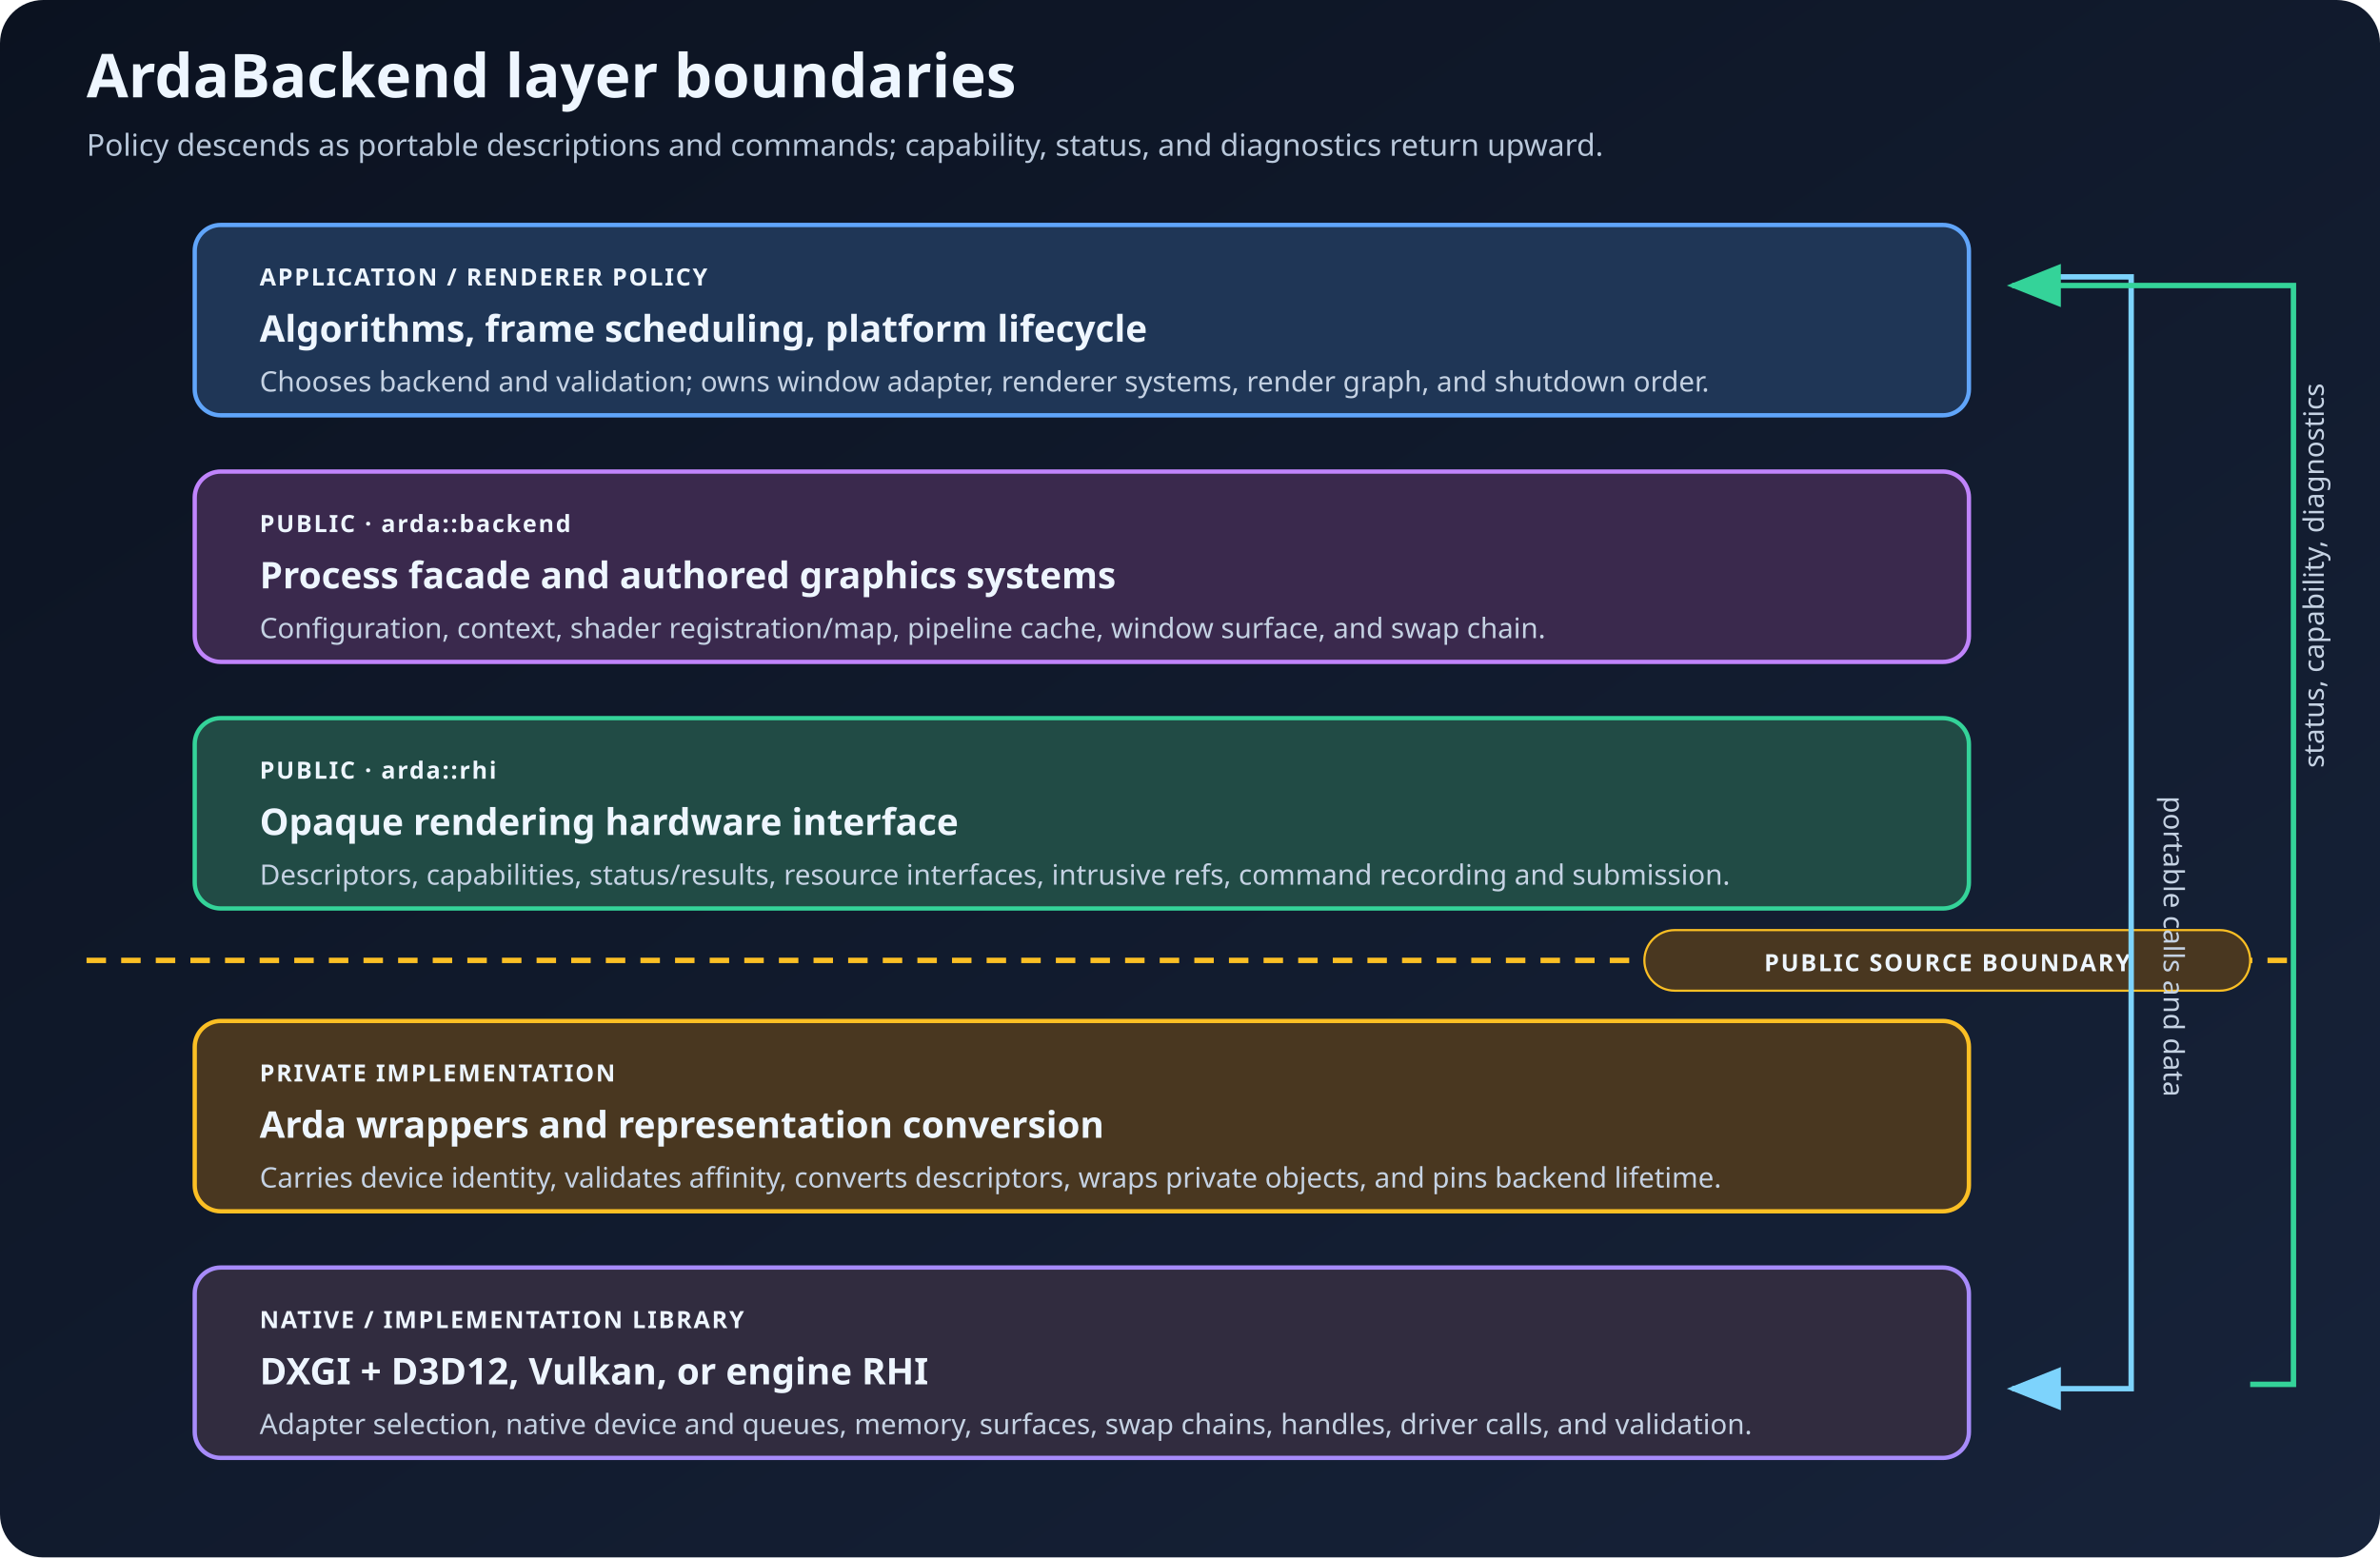
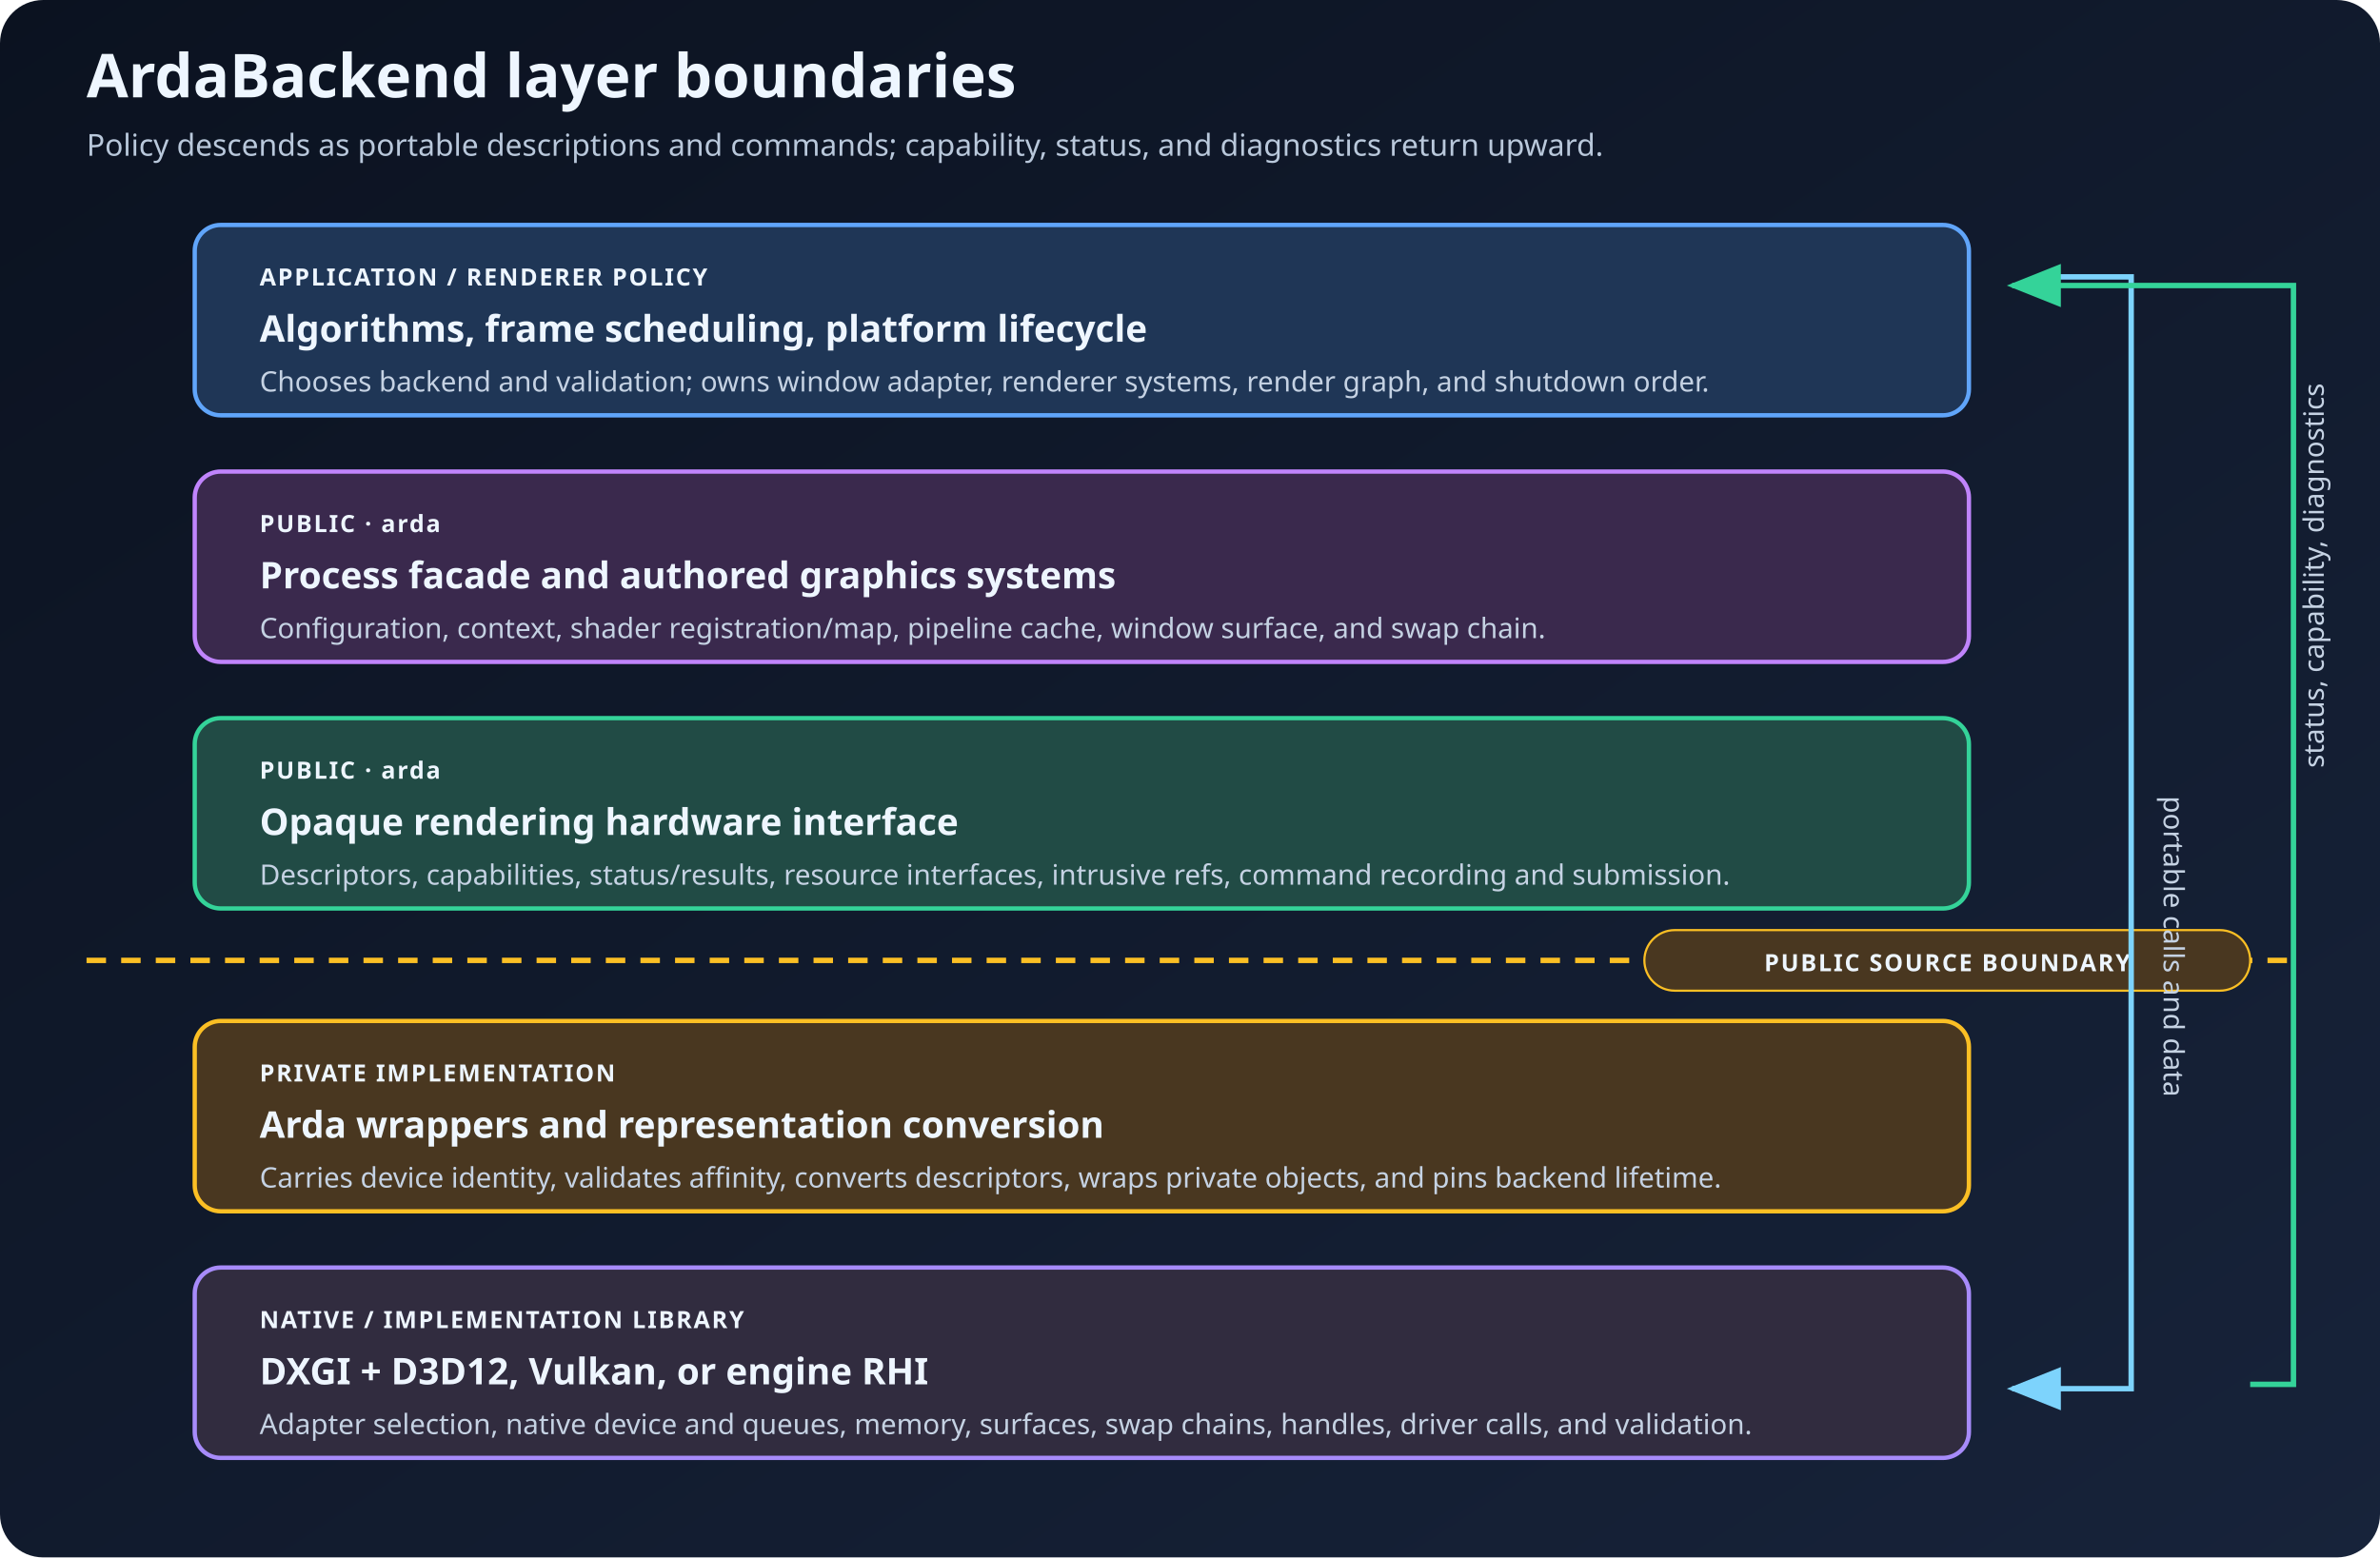
<svg xmlns="http://www.w3.org/2000/svg" width="1100" height="720" viewBox="0 0 1100 720" role="img" aria-labelledby="title desc">
  <defs>
    <linearGradient id="background" x1="0" y1="0" x2="1" y2="1">
      <stop offset="0" stop-color="#0b1220" />
      <stop offset="1" stop-color="#17233a" />
    </linearGradient>
    <marker id="down" markerWidth="10" markerHeight="8" refX="9" refY="4" orient="auto">
      <path d="M0 0 L10 4 L0 8 Z" fill="#7dd3fc" />
    </marker>
    <marker id="up" markerWidth="10" markerHeight="8" refX="9" refY="4" orient="auto">
      <path d="M0 0 L10 4 L0 8 Z" fill="#34d399" />
    </marker>
    <style>
      .title{font:700 28px system-ui,sans-serif;fill:#eef6ff}
      .subtitle{font:14px system-ui,sans-serif;fill:#b9c8db}
      .layer{rx:12;stroke-width:2}
      .policy{fill:#1f3656;stroke:#60a5fa}
      .backend{fill:#3a294d;stroke:#c084fc}
      .rhi{fill:#214b45;stroke:#34d399}
      .private{fill:#493720;stroke:#fbbf24}
      .native{fill:#312c3f;stroke:#a78bfa}
      .label{font:700 17px system-ui,sans-serif;fill:#eef6ff}
      .body{font:13px system-ui,sans-serif;fill:#c5d2e3}
      .tag{font:700 11px system-ui,sans-serif;fill:#eef6ff;letter-spacing:.8px}
      .boundary{stroke:#fbbf24;stroke-width:2.5;stroke-dasharray:9 7}
      .call{fill:none;stroke:#7dd3fc;stroke-width:2.5;marker-end:url(#down)}
      .result{fill:none;stroke:#34d399;stroke-width:2.5;marker-end:url(#up)}
    </style>
  </defs>
  <rect width="1100" height="720" rx="20" fill="url(#background)" />
  <text x="40" y="45" class="title">ArdaBackend layer boundaries</text>
  <text x="40" y="72" class="subtitle">Policy descends as portable descriptions and commands; capability, status, and diagnostics return upward.</text>
  <rect x="90" y="104" width="820" height="88" class="layer policy" />
  <text x="120" y="132" class="tag">APPLICATION / RENDERER POLICY</text>
  <text x="120" y="158" class="label">Algorithms, frame scheduling, platform lifecycle</text>
  <text x="120" y="181" class="body">Chooses backend and validation; owns window adapter, renderer systems, render graph, and shutdown order.</text>
  <rect x="90" y="218" width="820" height="88" class="layer backend" />
-   <text x="120" y="246" class="tag">PUBLIC · arda::backend</text>
+   <text x="120" y="246" class="tag">PUBLIC · arda</text>
  <text x="120" y="272" class="label">Process facade and authored graphics systems</text>
  <text x="120" y="295" class="body">Configuration, context, shader registration/map, pipeline cache, window surface, and swap chain.</text>
  <rect x="90" y="332" width="820" height="88" class="layer rhi" />
-   <text x="120" y="360" class="tag">PUBLIC · arda::rhi</text>
+   <text x="120" y="360" class="tag">PUBLIC · arda</text>
  <text x="120" y="386" class="label">Opaque rendering hardware interface</text>
  <text x="120" y="409" class="body">Descriptors, capabilities, status/results, resource interfaces, intrusive refs, command recording and submission.</text>
  <line x1="40" y1="444" x2="1060" y2="444" class="boundary" />
  <rect x="760" y="430" width="280" height="28" rx="14" fill="#493720" stroke="#fbbf24" />
  <text x="900" y="449" text-anchor="middle" class="tag">PUBLIC SOURCE BOUNDARY</text>
  <rect x="90" y="472" width="820" height="88" class="layer private" />
  <text x="120" y="500" class="tag">PRIVATE IMPLEMENTATION</text>
  <text x="120" y="526" class="label">Arda wrappers and representation conversion</text>
  <text x="120" y="549" class="body">Carries device identity, validates affinity, converts descriptors, wraps private objects, and pins backend lifetime.</text>
  <rect x="90" y="586" width="820" height="88" class="layer native" />
  <text x="120" y="614" class="tag">NATIVE / IMPLEMENTATION LIBRARY</text>
  <text x="120" y="640" class="label">DXGI + D3D12, Vulkan, or engine RHI</text>
  <text x="120" y="663" class="body">Adapter selection, native device and queues, memory, surfaces, swap chains, handles, driver calls, and validation.</text>
  <path d="M945 128 H985 V642 H930" class="call" />
  <text x="1000" y="368" transform="rotate(90 1000 368)" class="body">portable calls and data</text>
  <path d="M1040 640 H1060 V132 H930" class="result" />
  <text x="1074" y="355" transform="rotate(-90 1074 355)" class="body">status, capability, diagnostics</text>
</svg>
